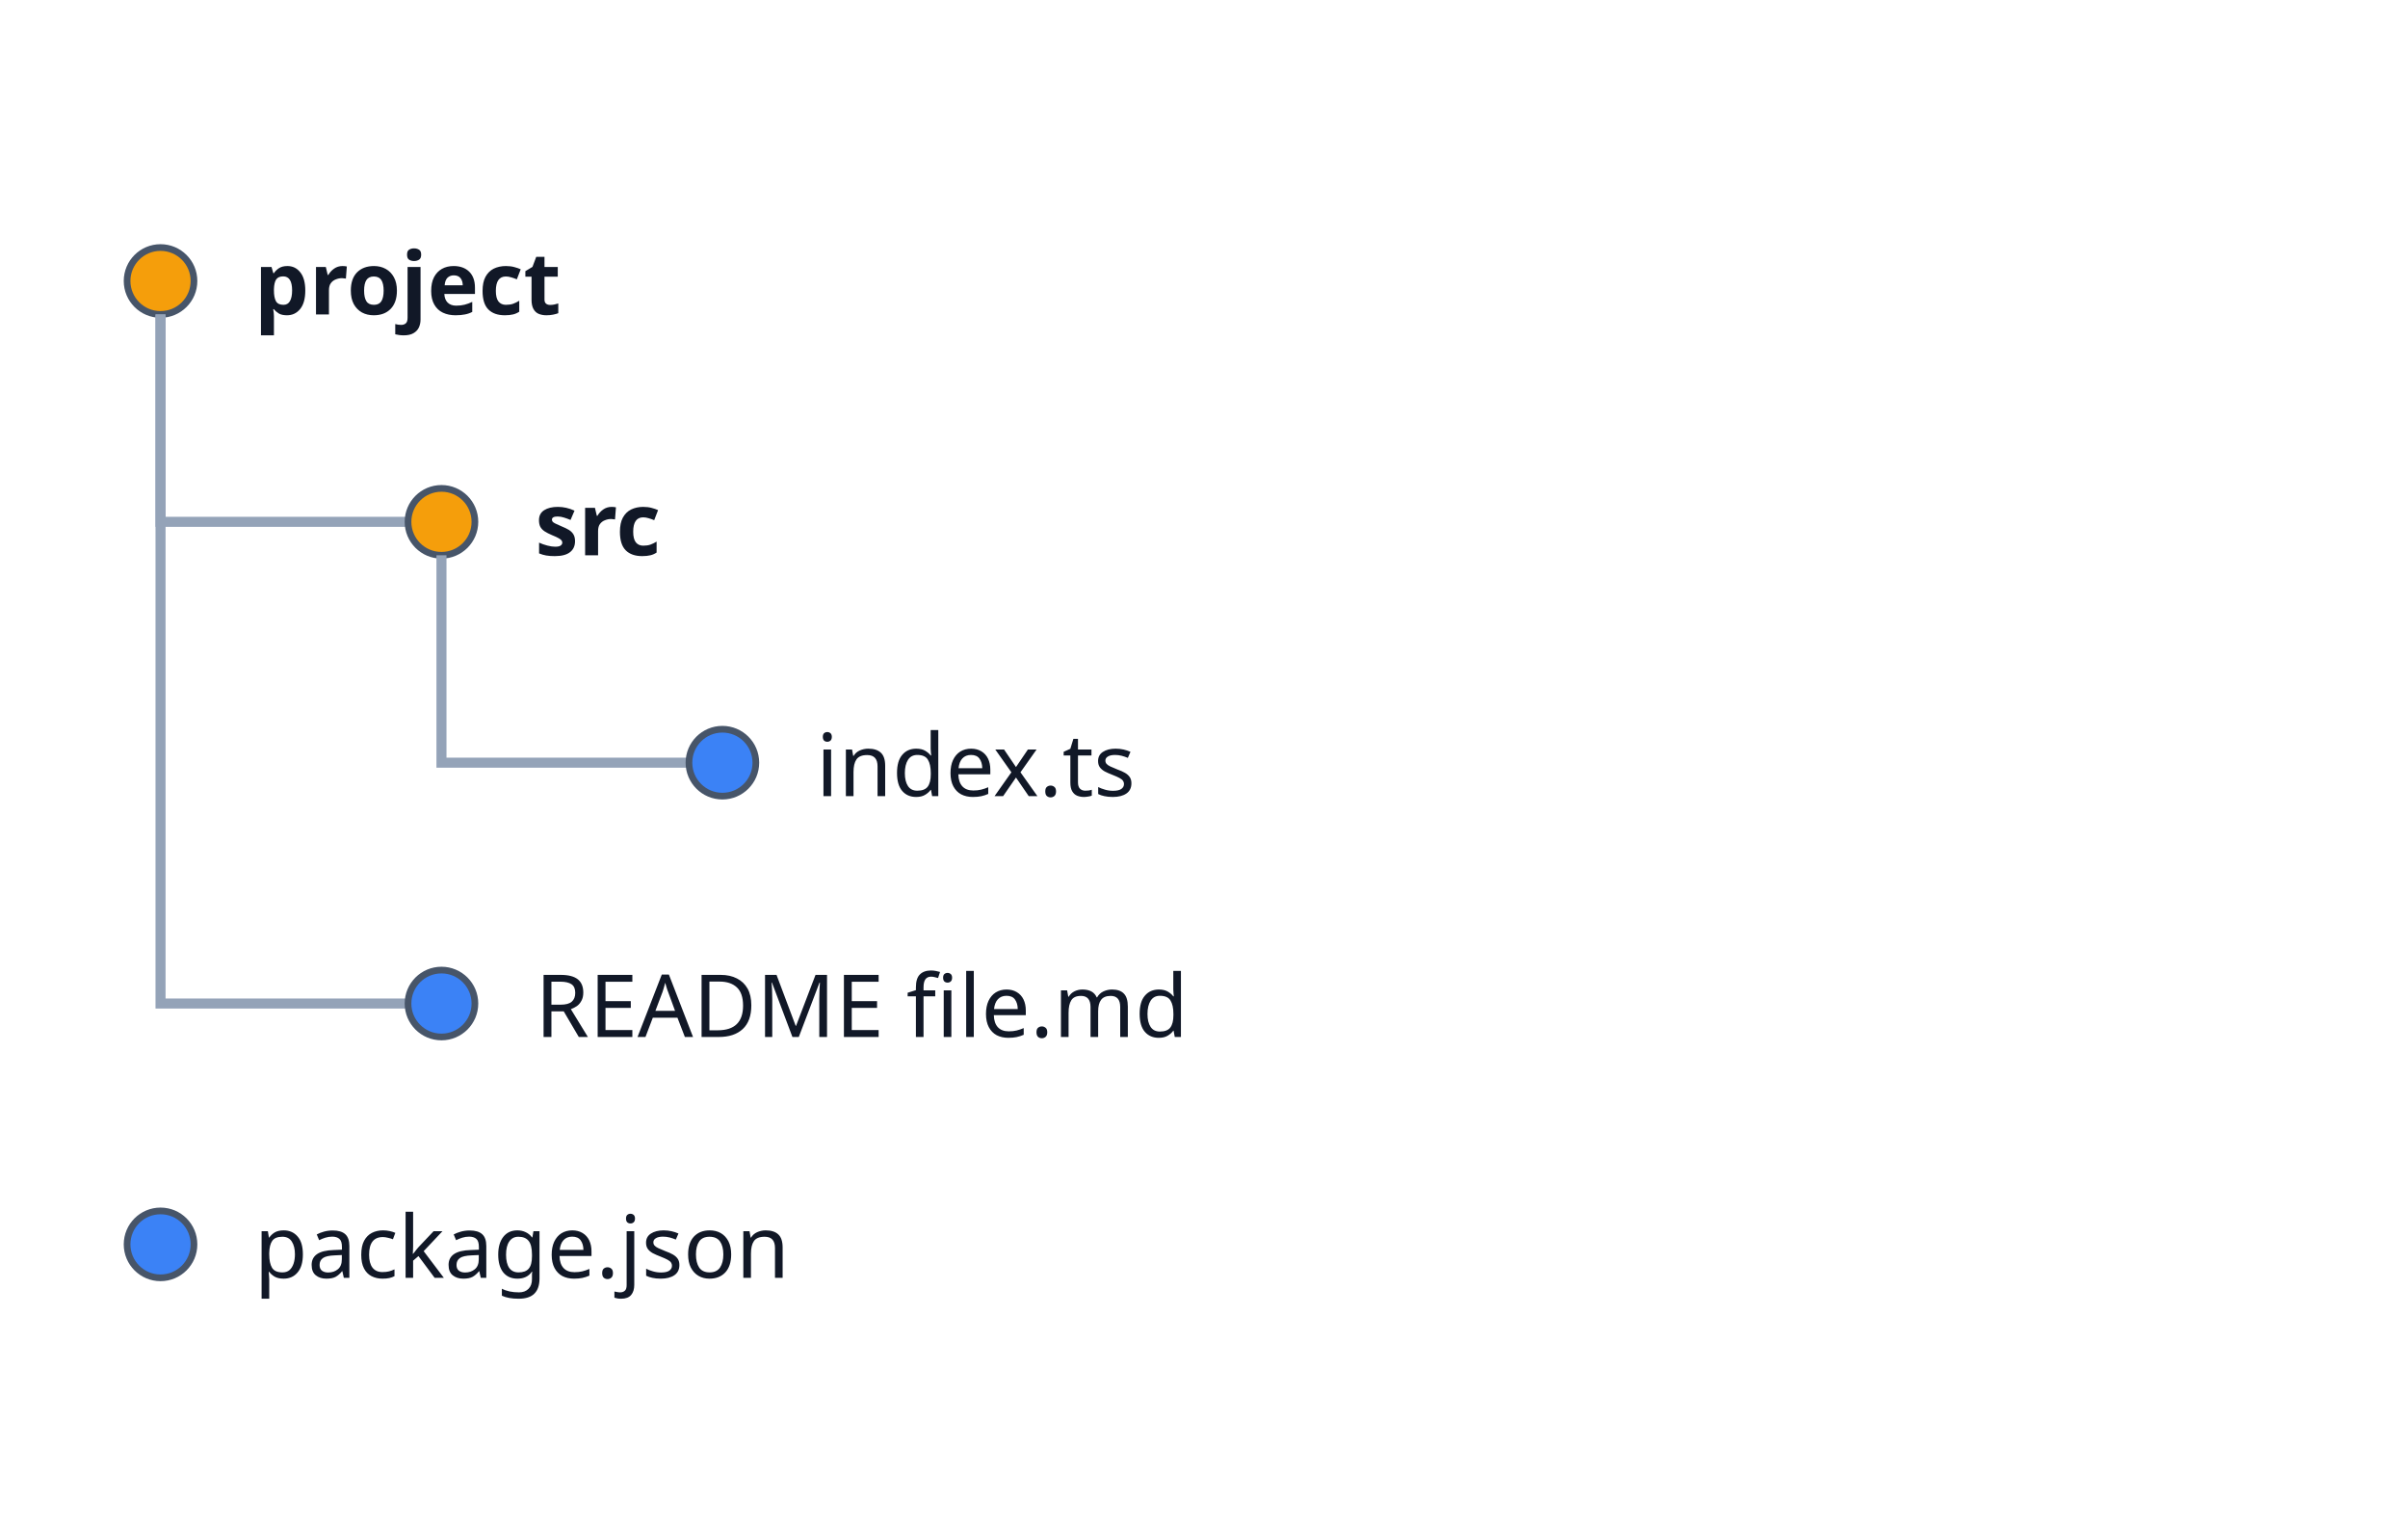
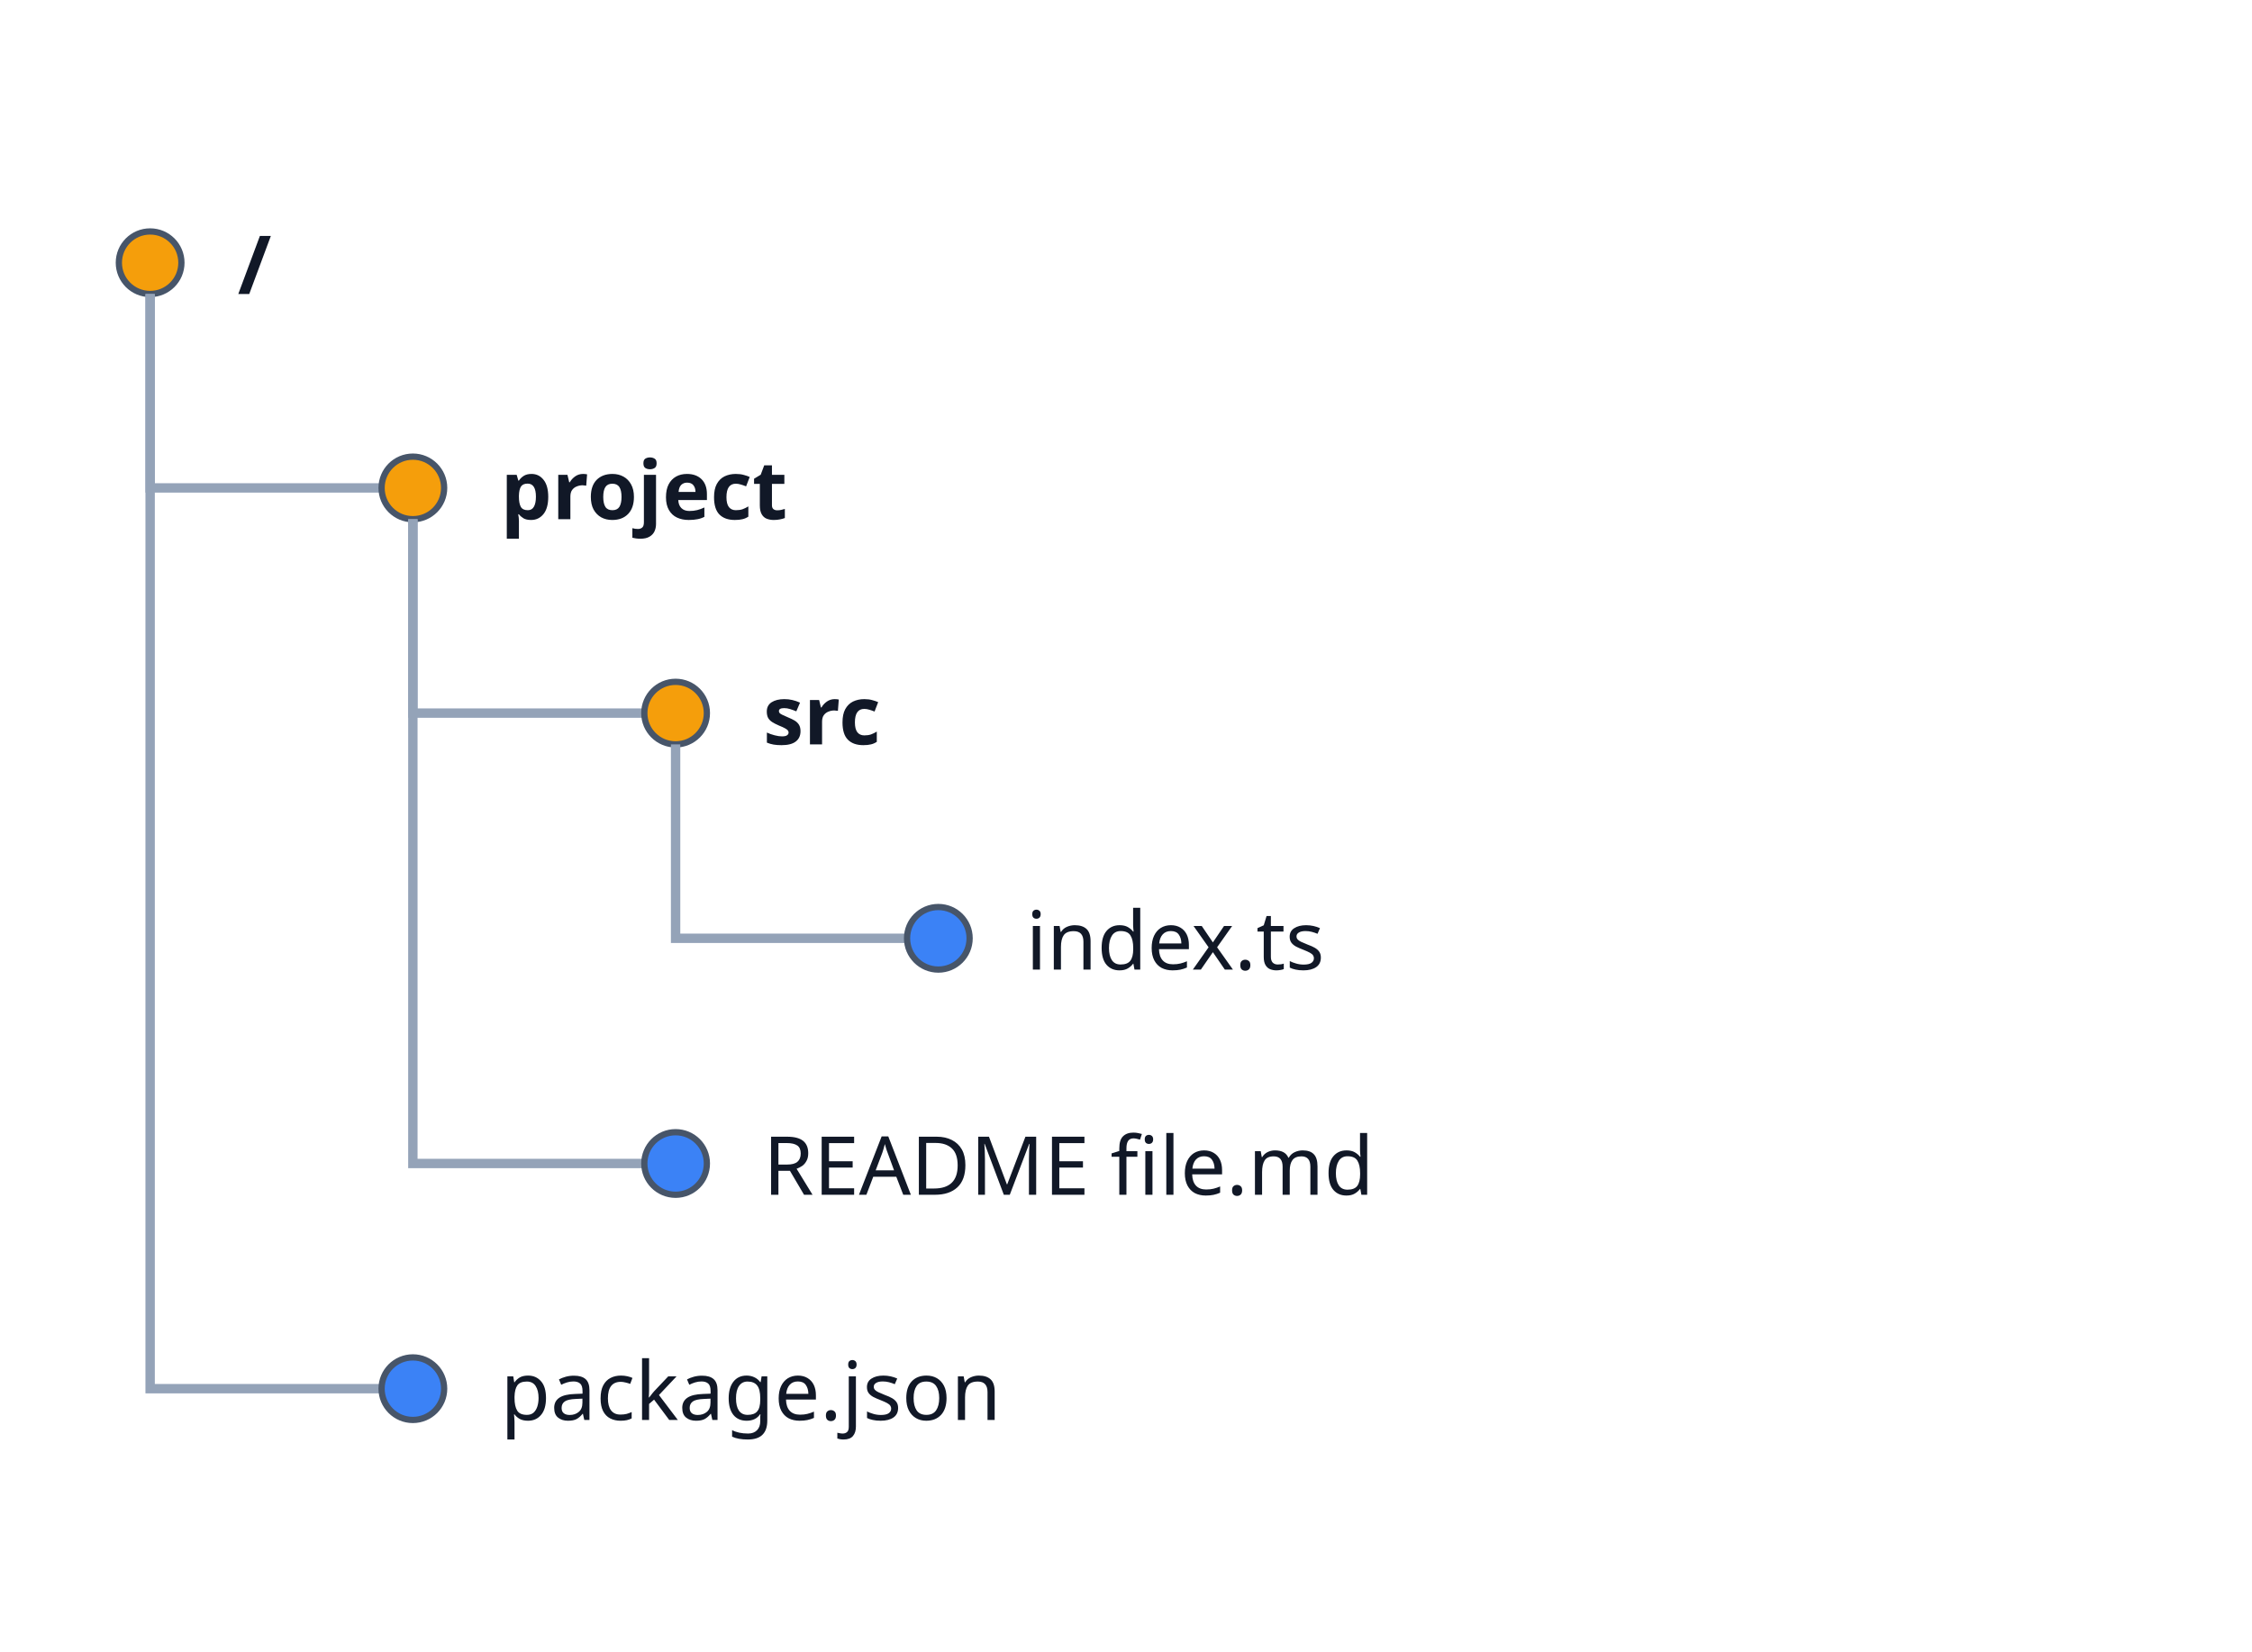
- <svg xmlns="http://www.w3.org/2000/svg" width="360" height="228" viewBox="0 0 360 228" role="img">
+ <svg xmlns="http://www.w3.org/2000/svg" width="360" height="264" viewBox="0 0 360 264" role="img">
  <ellipse cx="24" cy="42" rx="5" ry="5" fill="#f59e0b" fill-opacity="1" stroke="#475569" stroke-width="1" />
-   <text x="38" y="47" text-anchor="start" font-family="sans-serif" font-size="13" font-weight="600" fill="#111827">project</text>
+   <text x="38" y="47" text-anchor="start" font-family="sans-serif" font-size="13" font-weight="600" fill="#111827">/</text>
  <polyline points="24,47 24,78 61,78" stroke="#94a3b8" stroke-width="1.5" fill="none" />
  <ellipse cx="66" cy="78" rx="5" ry="5" fill="#f59e0b" fill-opacity="1" stroke="#475569" stroke-width="1" />
-   <text x="80" y="83" text-anchor="start" font-family="sans-serif" font-size="13" font-weight="600" fill="#111827">src</text>
+   <text x="80" y="83" text-anchor="start" font-family="sans-serif" font-size="13" font-weight="600" fill="#111827">project</text>
  <polyline points="66,83 66,114 103,114" stroke="#94a3b8" stroke-width="1.5" fill="none" />
-   <ellipse cx="108" cy="114" rx="5" ry="5" fill="#3b82f6" fill-opacity="1" stroke="#475569" stroke-width="1" />
-   <text x="122" y="119" text-anchor="start" font-family="sans-serif" font-size="13" font-weight="400" fill="#111827">index.ts</text>
-   <polyline points="24,47 24,150 61,150" stroke="#94a3b8" stroke-width="1.5" fill="none" />
-   <ellipse cx="66" cy="150" rx="5" ry="5" fill="#3b82f6" fill-opacity="1" stroke="#475569" stroke-width="1" />
-   <text x="80" y="155" text-anchor="start" font-family="sans-serif" font-size="13" font-weight="400" fill="#111827">README file.md</text>
-   <ellipse cx="24" cy="186" rx="5" ry="5" fill="#3b82f6" fill-opacity="1" stroke="#475569" stroke-width="1" />
-   <text x="38" y="191" text-anchor="start" font-family="sans-serif" font-size="13" font-weight="400" fill="#111827">package.json</text>
+   <ellipse cx="108" cy="114" rx="5" ry="5" fill="#f59e0b" fill-opacity="1" stroke="#475569" stroke-width="1" />
+   <text x="122" y="119" text-anchor="start" font-family="sans-serif" font-size="13" font-weight="600" fill="#111827">src</text>
+   <polyline points="108,119 108,150 145,150" stroke="#94a3b8" stroke-width="1.5" fill="none" />
+   <ellipse cx="150" cy="150" rx="5" ry="5" fill="#3b82f6" fill-opacity="1" stroke="#475569" stroke-width="1" />
+   <text x="164" y="155" text-anchor="start" font-family="sans-serif" font-size="13" font-weight="400" fill="#111827">index.ts</text>
+   <polyline points="66,83 66,186 103,186" stroke="#94a3b8" stroke-width="1.5" fill="none" />
+   <ellipse cx="108" cy="186" rx="5" ry="5" fill="#3b82f6" fill-opacity="1" stroke="#475569" stroke-width="1" />
+   <text x="122" y="191" text-anchor="start" font-family="sans-serif" font-size="13" font-weight="400" fill="#111827">README file.md</text>
+   <polyline points="24,47 24,222 61,222" stroke="#94a3b8" stroke-width="1.5" fill="none" />
+   <ellipse cx="66" cy="222" rx="5" ry="5" fill="#3b82f6" fill-opacity="1" stroke="#475569" stroke-width="1" />
+   <text x="80" y="227" text-anchor="start" font-family="sans-serif" font-size="13" font-weight="400" fill="#111827">package.json</text>
</svg>
